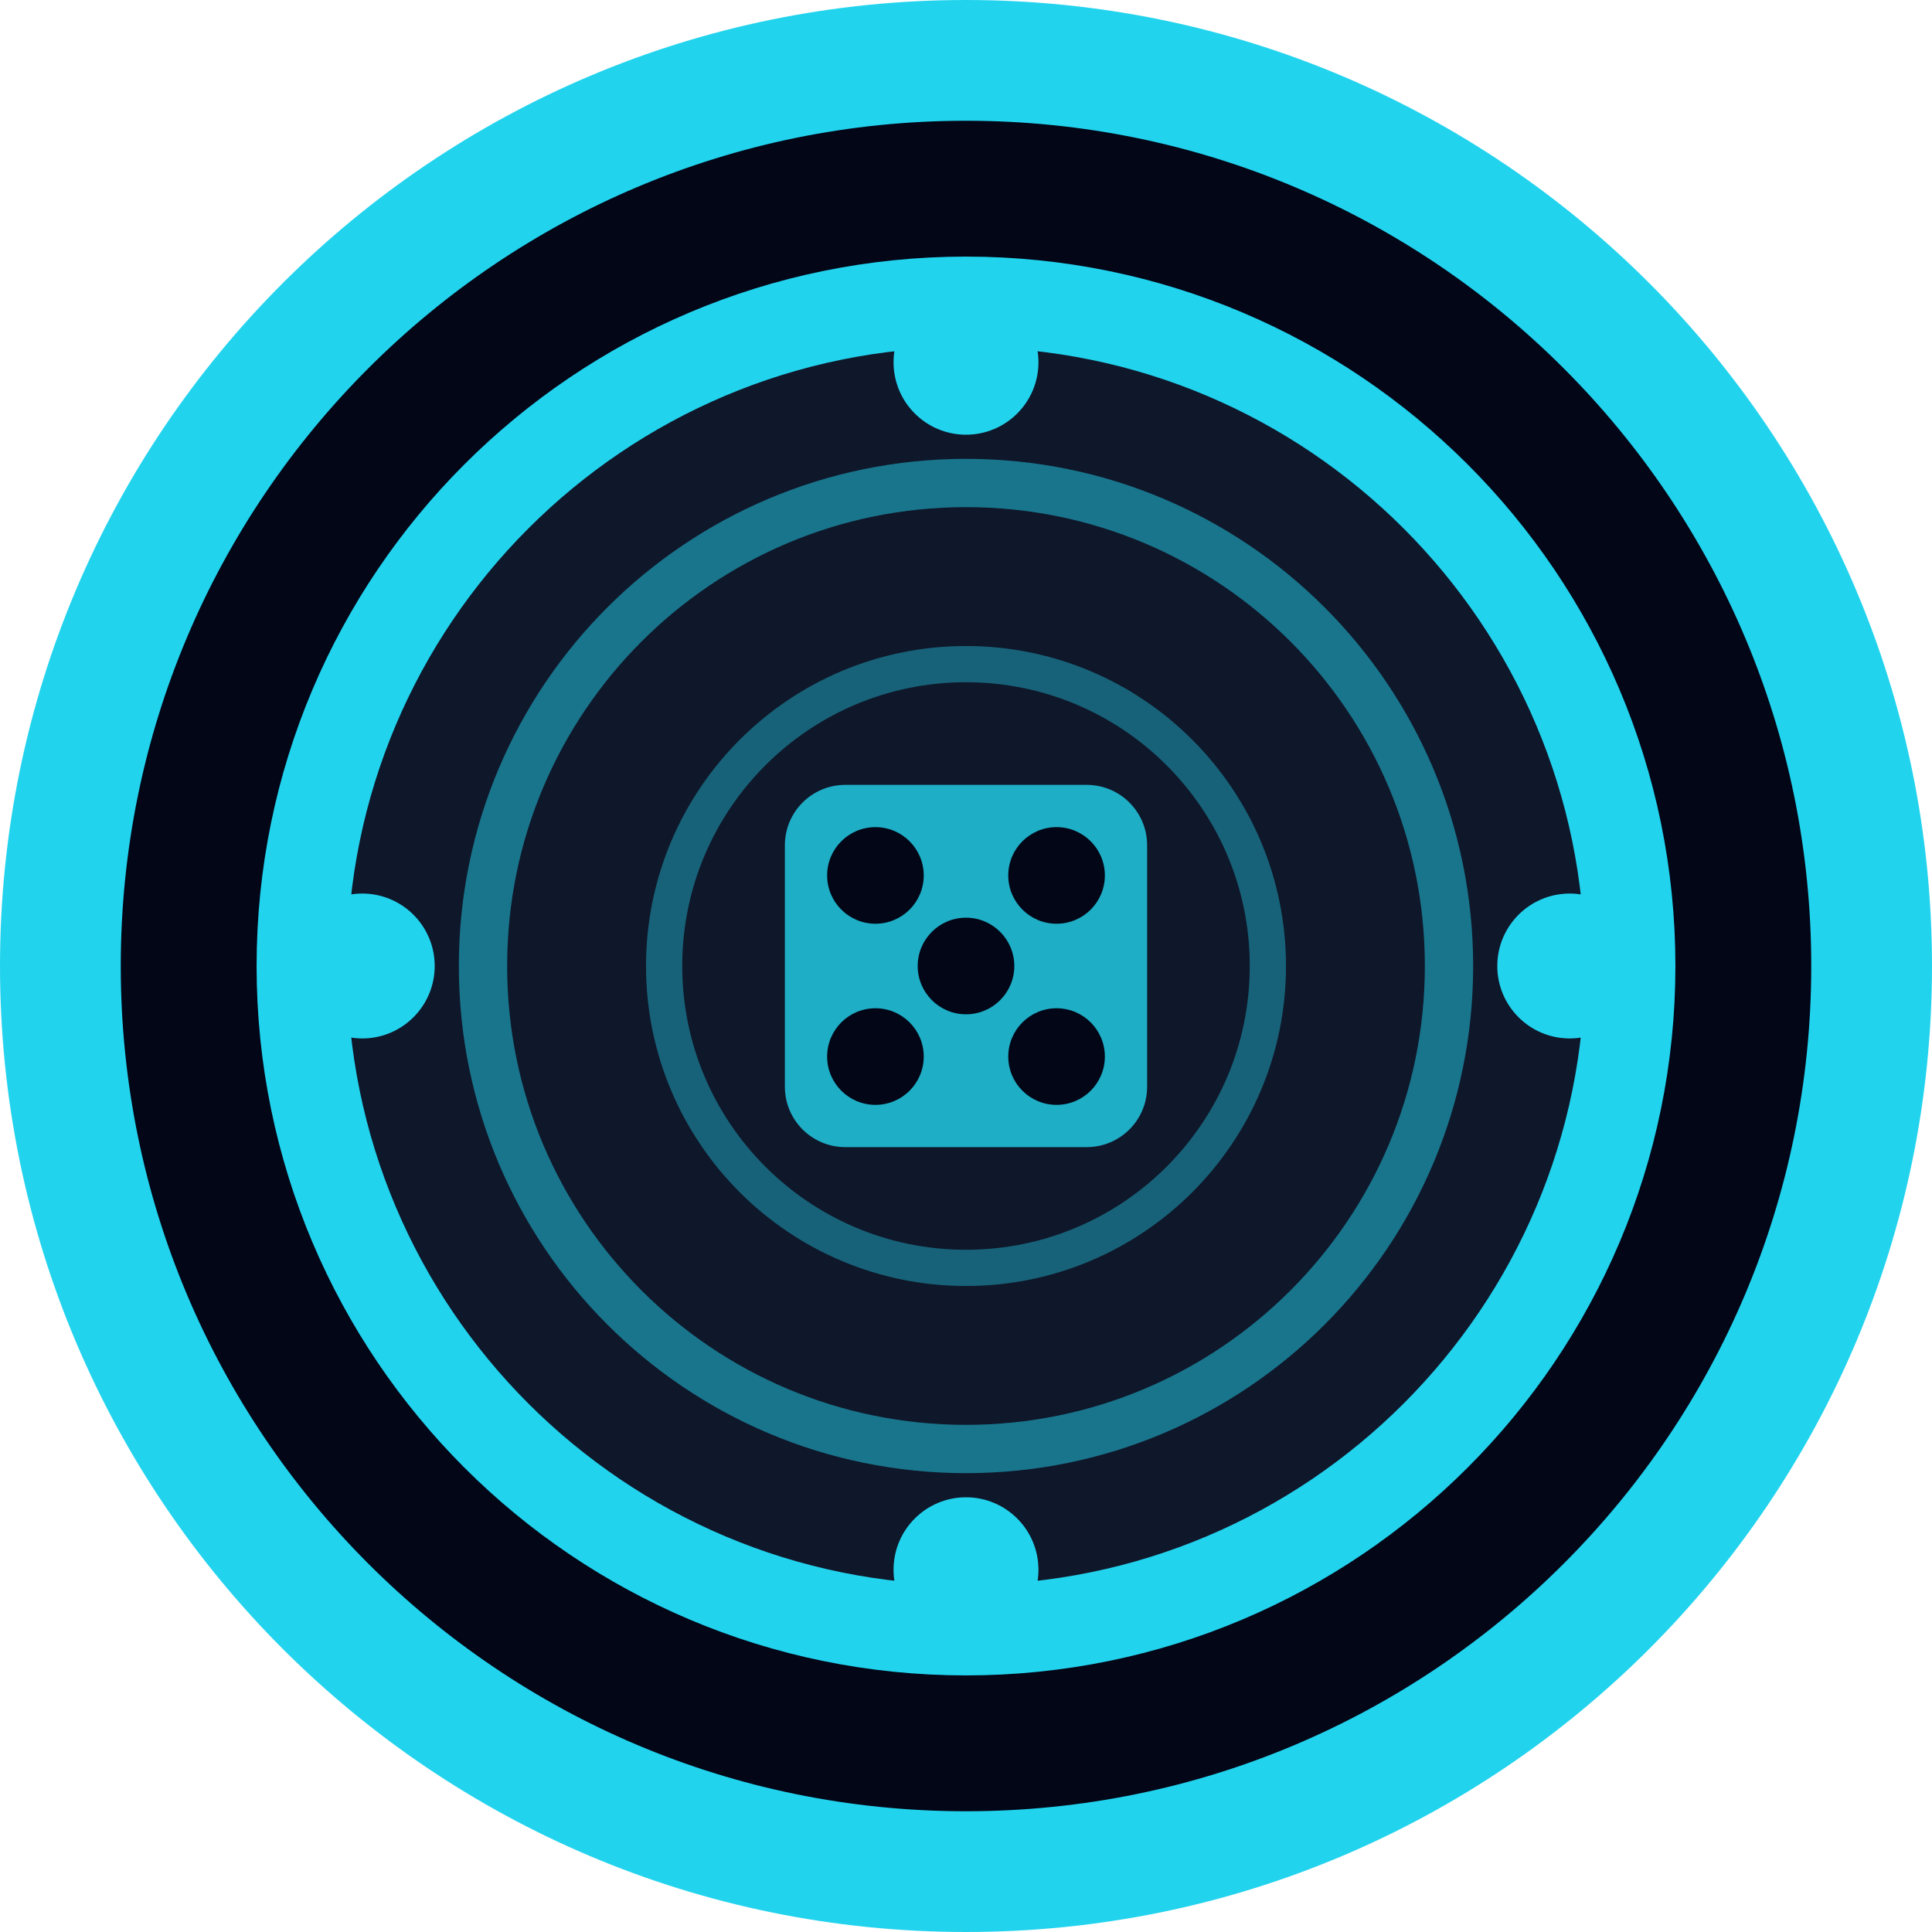
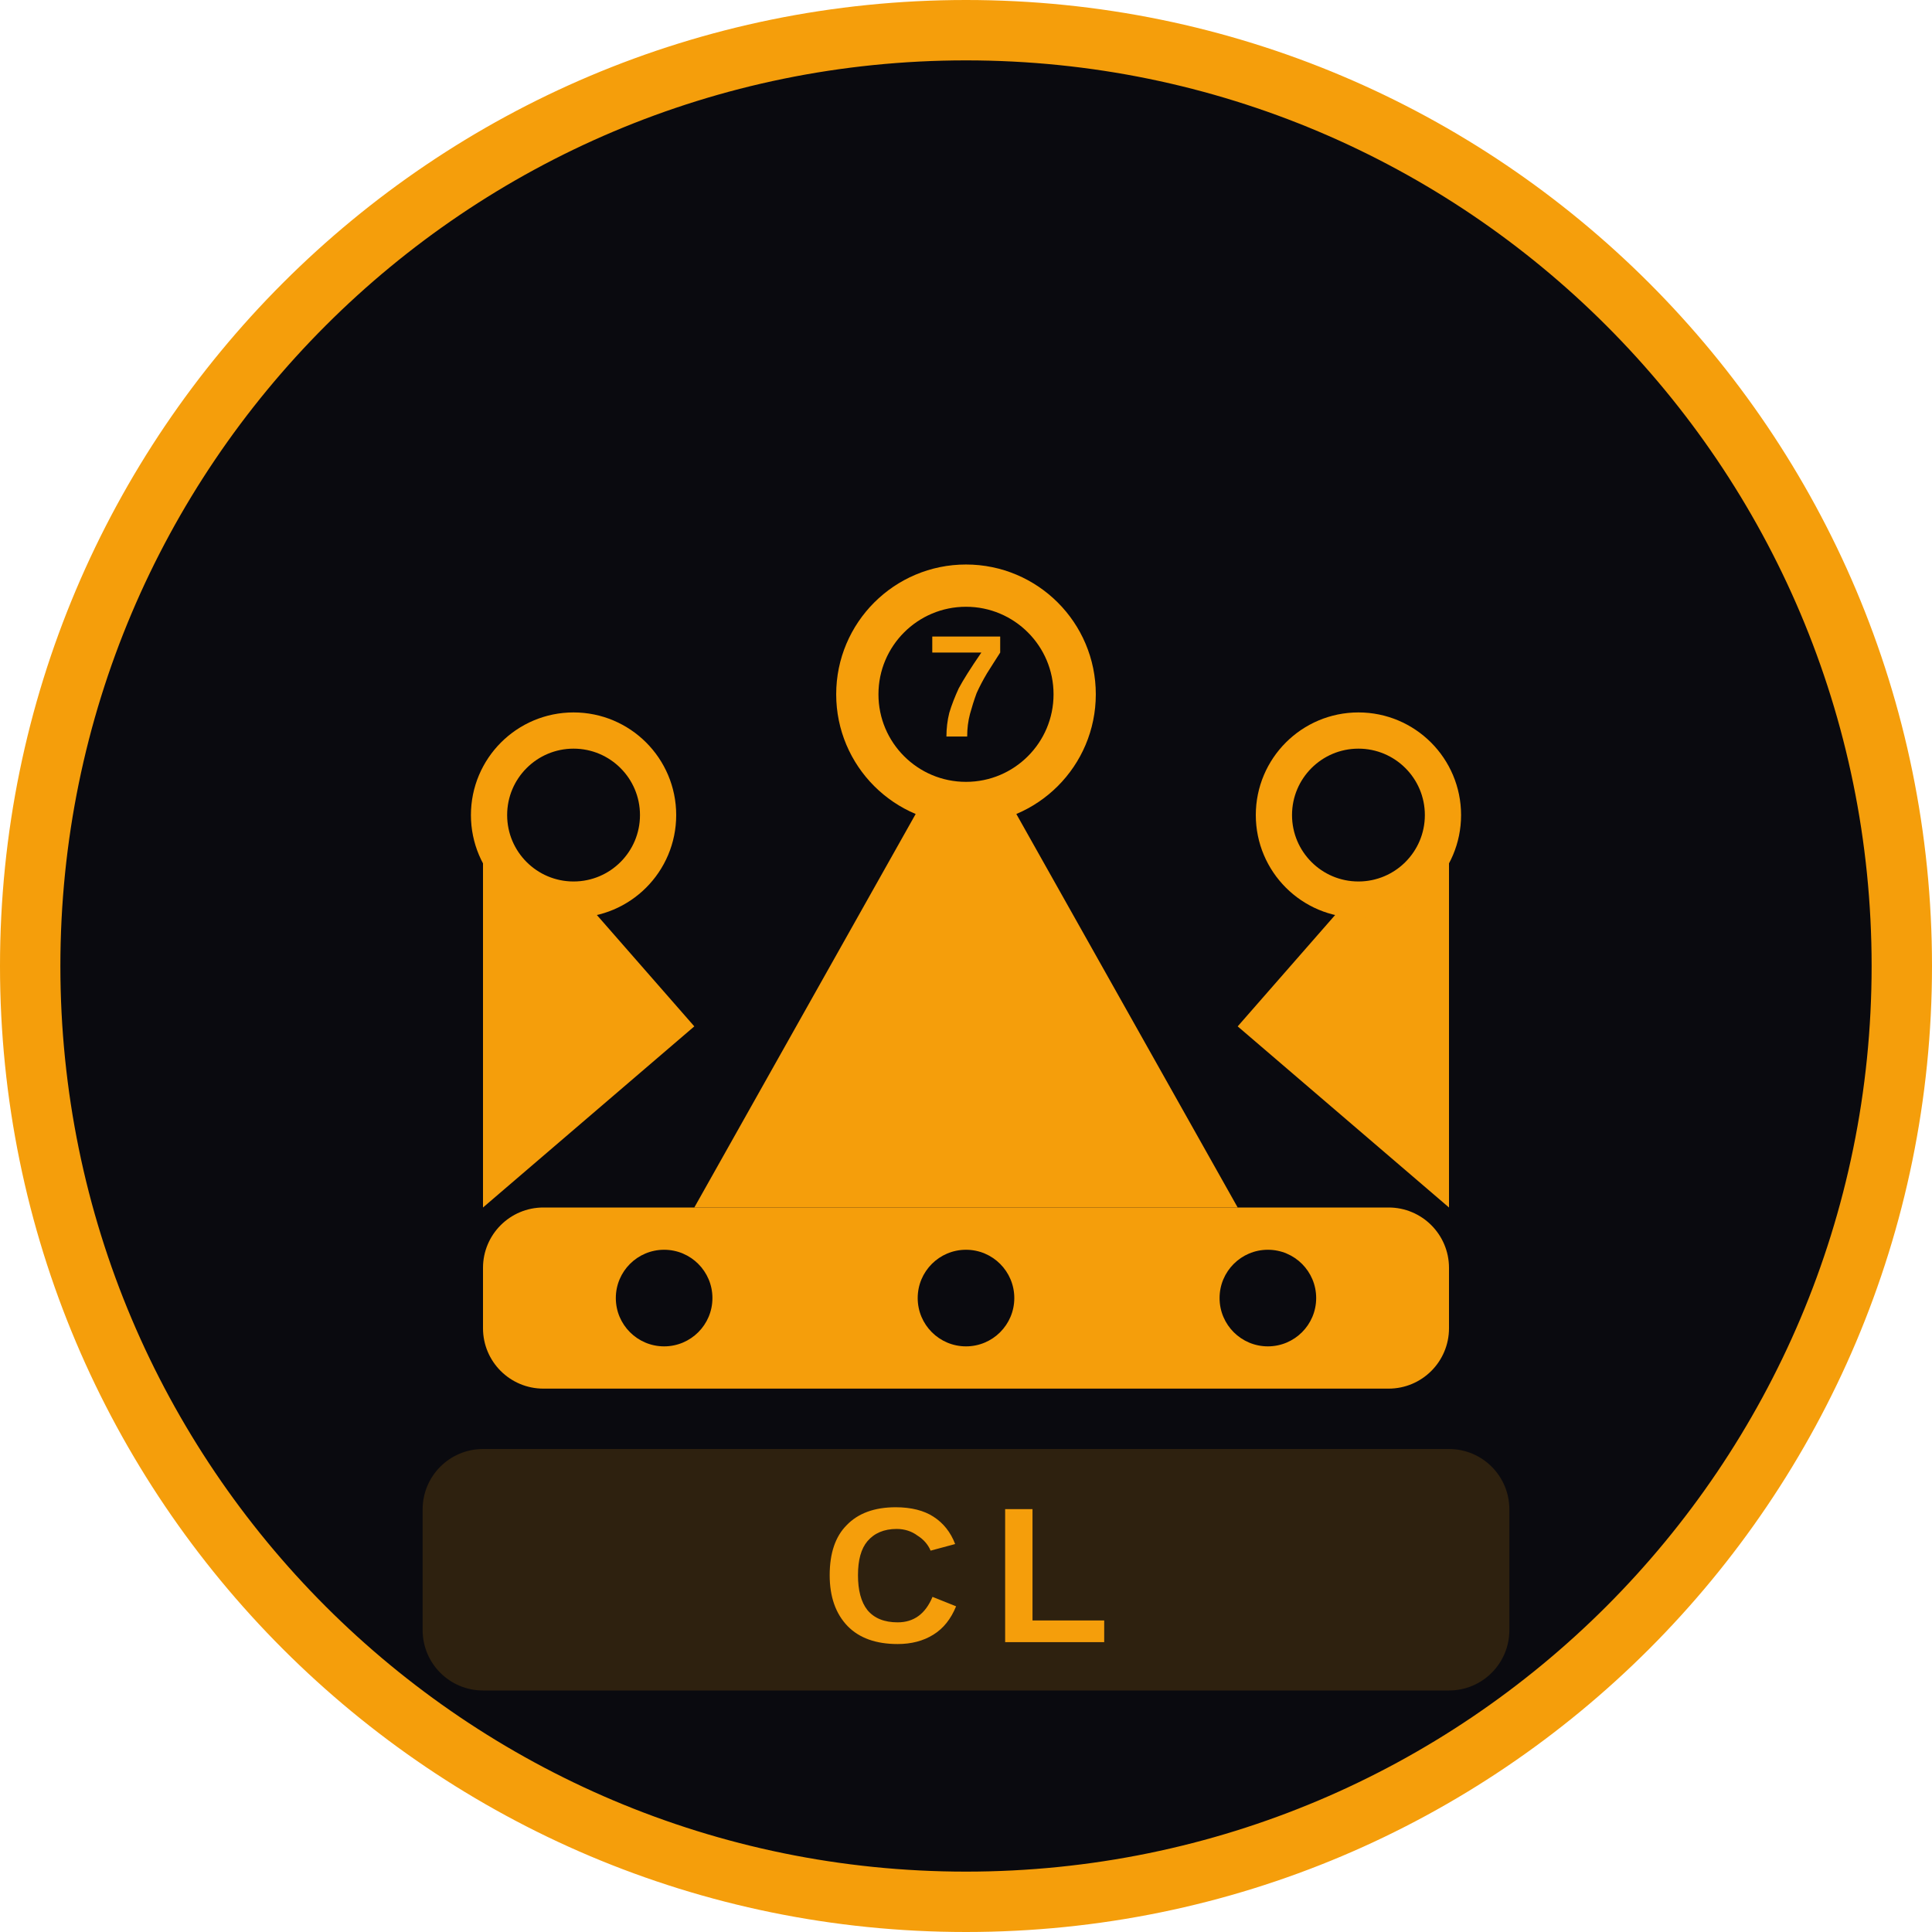
<svg xmlns="http://www.w3.org/2000/svg" width="32" height="32" viewBox="0 0 32 32" fill="none">
-   <circle cx="16" cy="16" r="15" fill="#020617" stroke="#22D3EE" stroke-width="2" />
-   <circle cx="16" cy="16" r="11" fill="#0F172A" stroke="#22D3EE" stroke-width="1.5" />
-   <circle cx="16" cy="16" r="8" fill="none" stroke="#22D3EE" stroke-width="0.8" opacity="0.5" />
-   <circle cx="16" cy="16" r="5" fill="none" stroke="#22D3EE" stroke-width="0.6" opacity="0.4" />
-   <rect x="13" y="13" width="6" height="6" rx="1" fill="#22D3EE" opacity="0.8" />
-   <circle cx="14.5" cy="14.5" r="0.8" fill="#020617" />
-   <circle cx="17.5" cy="14.5" r="0.8" fill="#020617" />
-   <circle cx="14.5" cy="17.5" r="0.8" fill="#020617" />
-   <circle cx="17.5" cy="17.5" r="0.8" fill="#020617" />
-   <circle cx="16" cy="16" r="0.8" fill="#020617" />
-   <circle cx="16" cy="6" r="1.2" fill="#22D3EE" />
-   <circle cx="16" cy="26" r="1.2" fill="#22D3EE" />
-   <circle cx="6" cy="16" r="1.2" fill="#22D3EE" />
-   <circle cx="26" cy="16" r="1.2" fill="#22D3EE" />
+   <circle cx="16" cy="16" r="15.5" fill="#0A0A0F" stroke="#F59E0B" stroke-width="1" />
+   <rect x="8" y="20" width="16" height="3" rx="1" fill="#F59E0B" />
+   <polygon points="8,20 8,13 11.5,17" fill="#F59E0B" />
+   <polygon points="11.5,20 16,12 20.5,20" fill="#F59E0B" />
+   <polygon points="24,20 24,13 20.5,17" fill="#F59E0B" />
+   <circle cx="9.5" cy="13.5" r="1.4" fill="#0A0A0F" stroke="#F59E0B" stroke-width="0.6" />
+   <circle cx="16" cy="11.5" r="1.8" fill="#0A0A0F" stroke="#F59E0B" stroke-width="0.7" />
+   <text x="16" y="12.2" text-anchor="middle" font-size="2.4" font-weight="bold" fill="#F59E0B" font-family="Arial">7</text>
+   <circle cx="22.5" cy="13.5" r="1.4" fill="#0A0A0F" stroke="#F59E0B" stroke-width="0.6" />
+   <circle cx="11" cy="21.5" r="0.8" fill="#0A0A0F" />
+   <circle cx="16" cy="21.5" r="0.8" fill="#0A0A0F" />
+   <circle cx="21" cy="21.5" r="0.8" fill="#0A0A0F" />
+   <rect x="7" y="24" width="18" height="4" rx="1" fill="#F59E0B" opacity="0.15" />
+   <text x="16" y="27.2" text-anchor="middle" font-size="3.2" font-weight="bold" fill="#F59E0B" font-family="Arial" letter-spacing="0.5">CL</text>
</svg>
